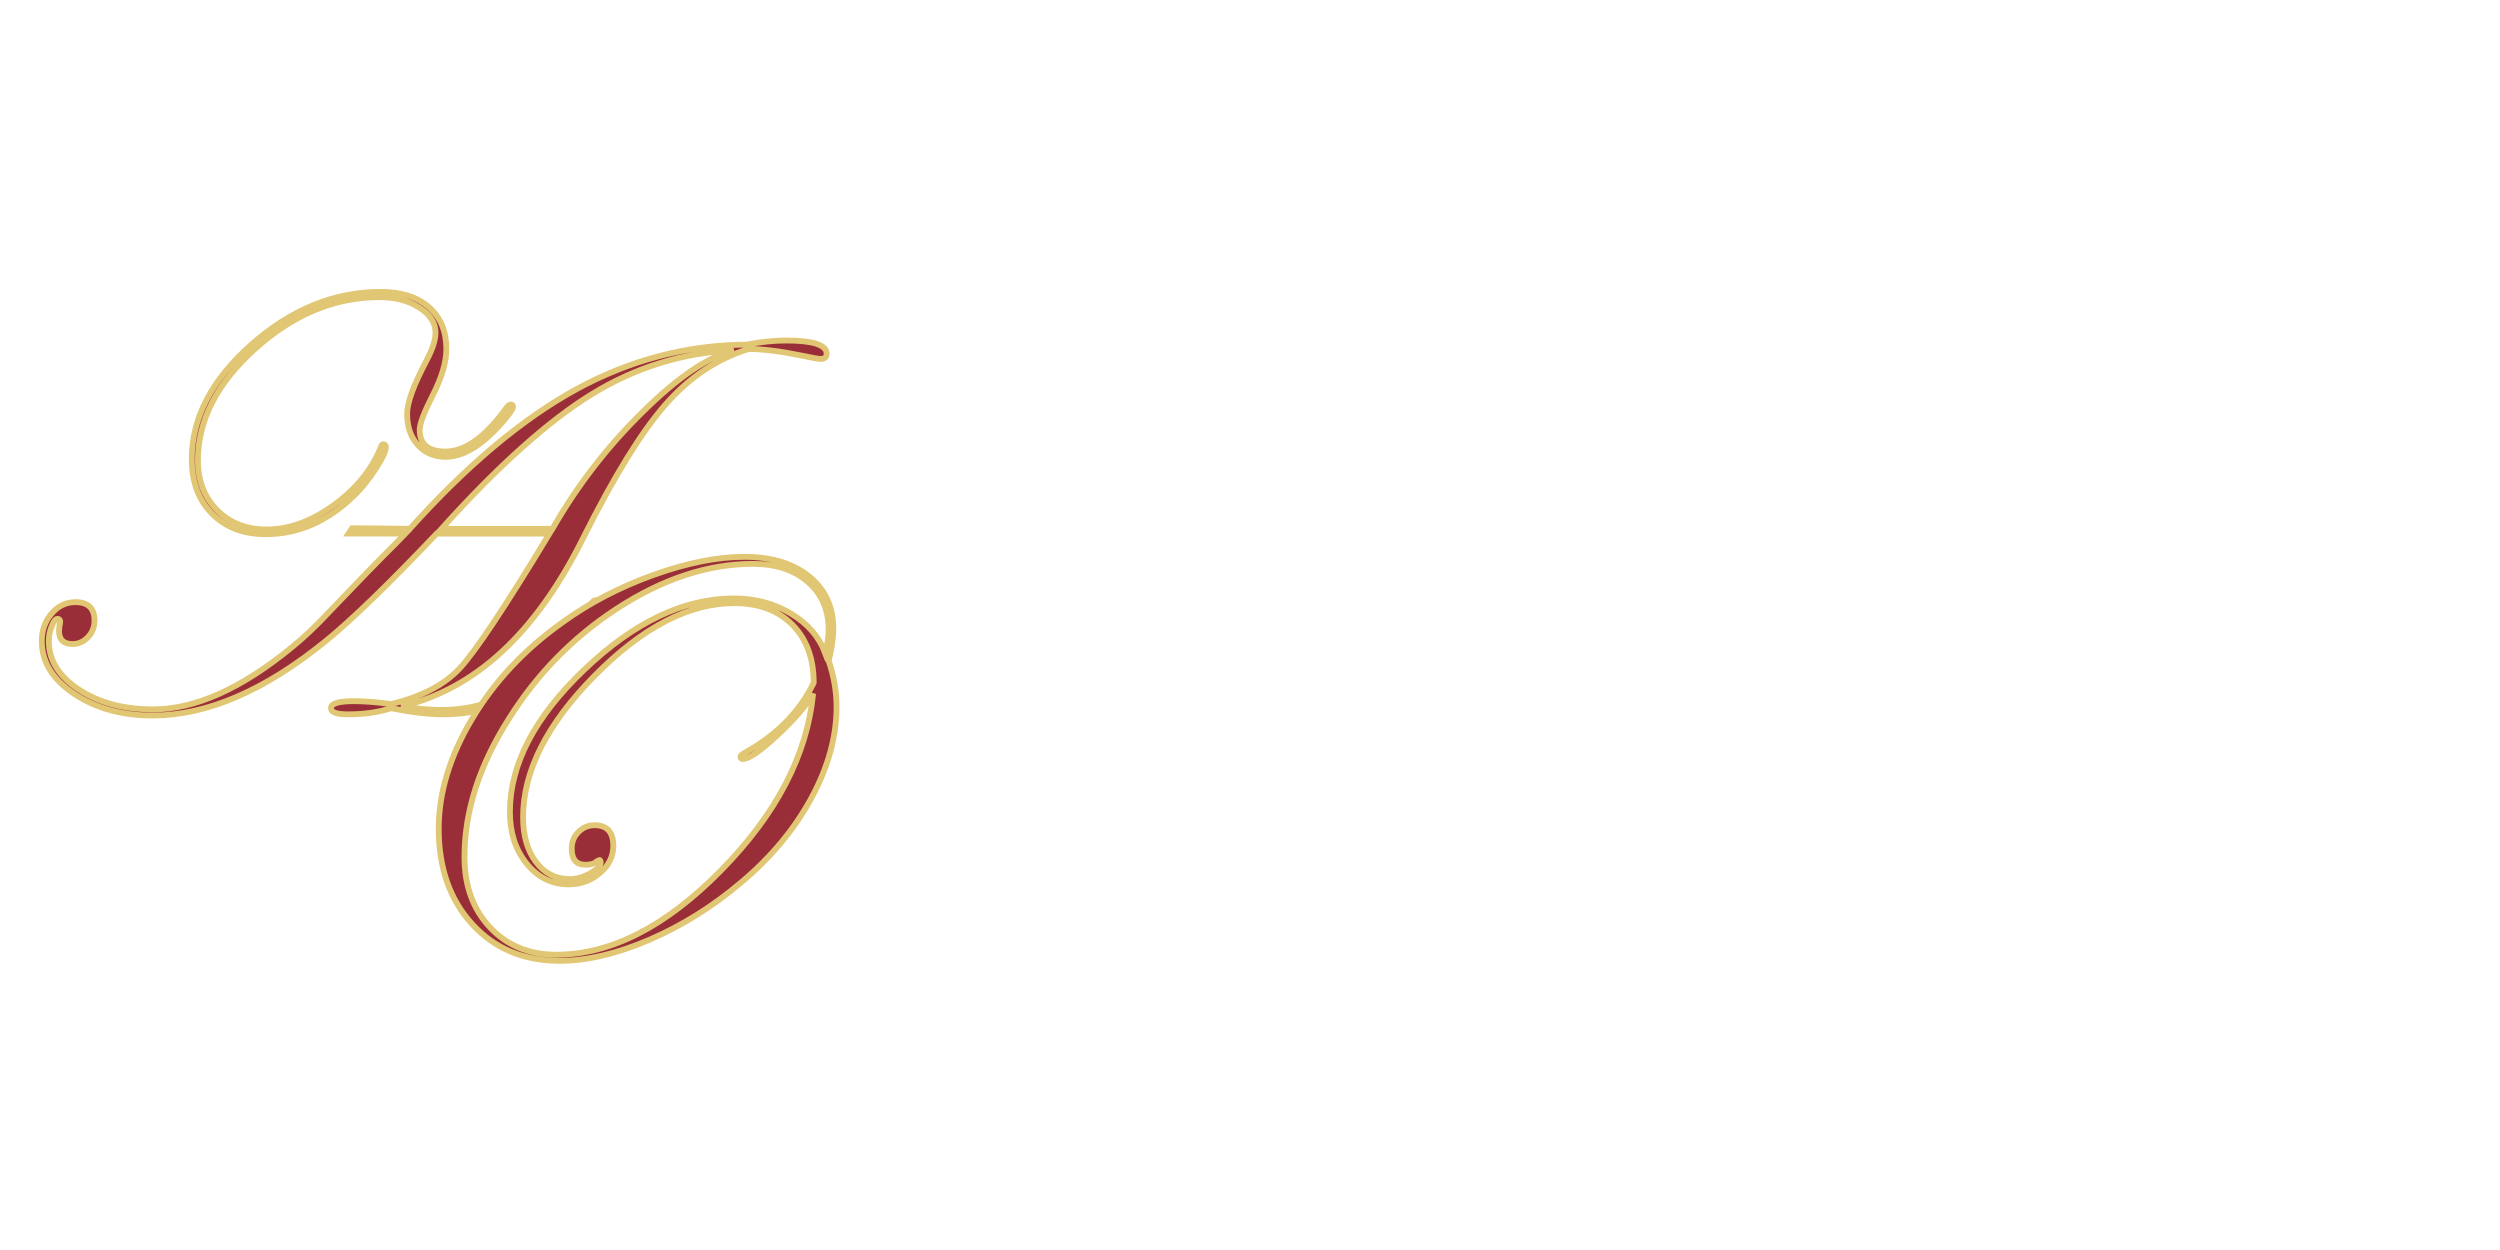
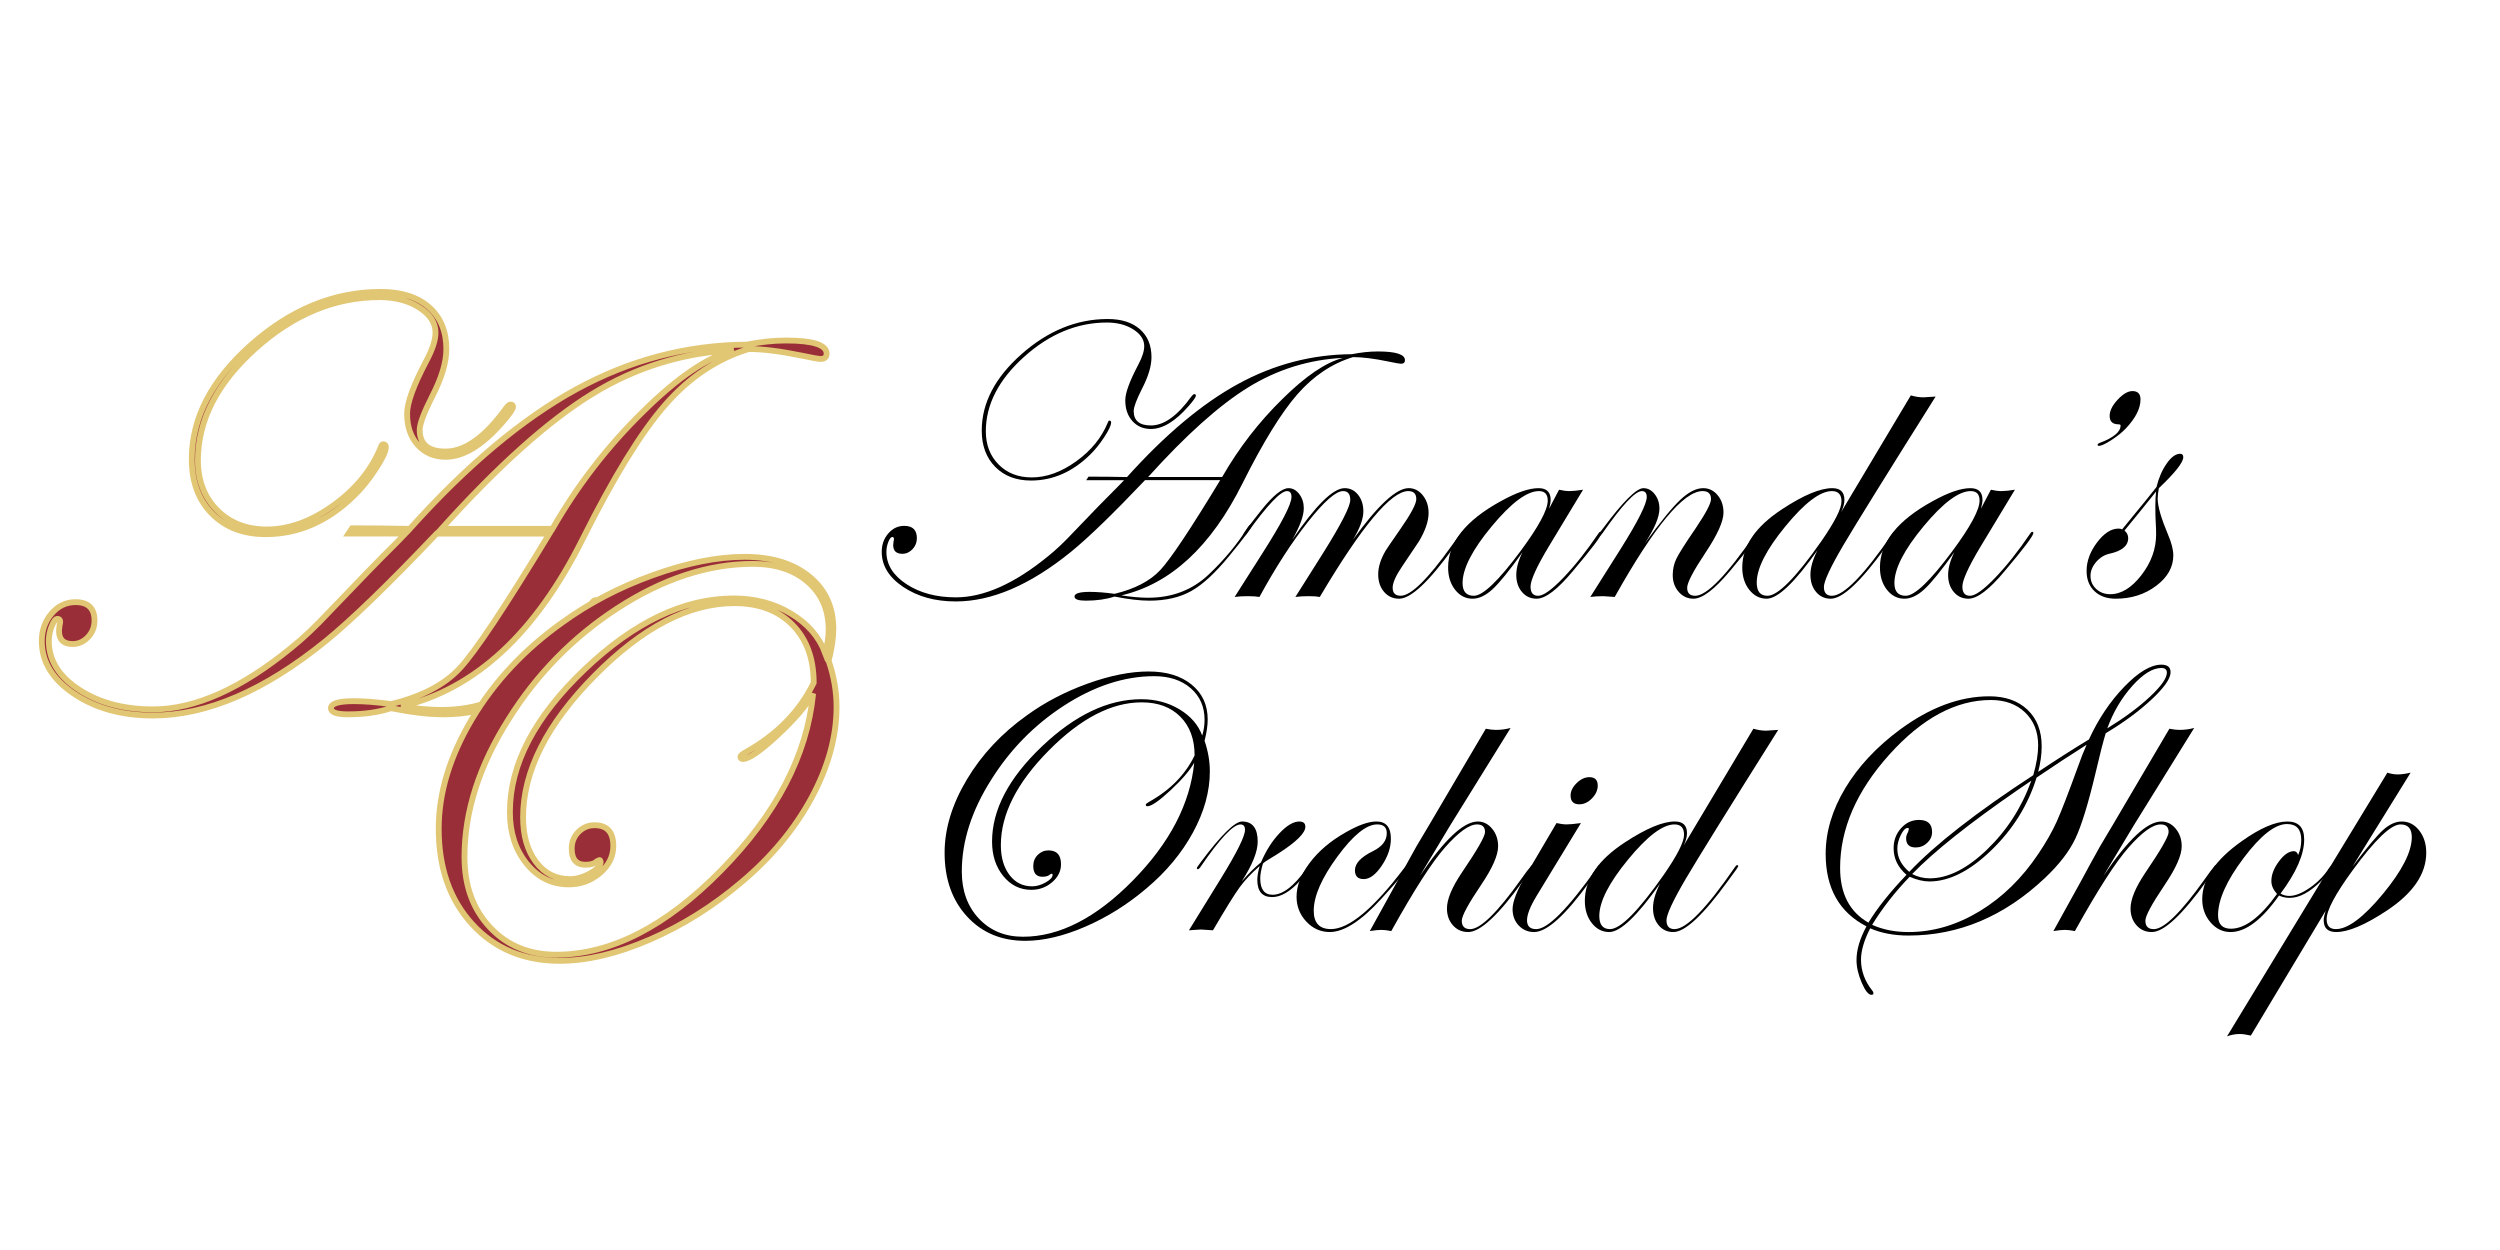
<svg xmlns="http://www.w3.org/2000/svg" version="1.1" x="0px" y="0px" width="300px" height="150px" viewBox="0 0 300 150" enable-background="new 0 0 100 100" xml:space="preserve">
  <g id="svg_logo" style="fill:#992e38; stroke:#e1c674; stroke-width:.7;">
    <g>
      <path d="M99.196,42.443c0,0.422-0.246,0.633-0.738,0.633c-0.211,0-0.997-0.141-2.355-0.422c-2.508-0.515-4.594-0.773-6.258-0.773    c-3.774,1.148-7.107,3.375-10.002,6.68c-2.895,3.305-6.193,8.661-9.896,16.066c-5.672,11.368-12.938,18.083-21.797,20.145    c1.853,0.281,3.459,0.422,4.82,0.422c4.315,0,7.939-1.385,10.872-4.154c2.837-2.676,5.195-5.515,7.071-8.52    c0.211-0.329,0.375-0.493,0.493-0.493c0.141,0,0.223,0.047,0.246,0.141c0,0.352-1.349,2.171-4.045,5.457    c-2.51,3.074-4.796,5.192-6.859,6.354c-2.064,1.16-4.585,1.742-7.562,1.742c-1.712,0-3.8-0.246-6.262-0.738    c-1.501,0.492-3.225,0.738-5.171,0.738c-1.36,0-2.04-0.246-2.04-0.738c0-0.562,0.914-0.844,2.742-0.844    c1.289,0,2.777,0.117,4.465,0.352c3.633-0.867,6.381-2.297,8.244-4.289s5.455-7.383,10.775-16.172H52.403    c-5.743,6.047-10.184,10.348-13.324,12.903c-7.336,5.953-14.25,8.93-20.742,8.93c-3.704,0-6.85-0.867-9.439-2.602    c-2.59-1.734-3.885-3.844-3.885-6.328c0-1.289,0.392-2.391,1.178-3.305c0.785-0.914,1.74-1.371,2.865-1.371    c1.523,0,2.285,0.738,2.285,2.215c0,0.773-0.262,1.436-0.786,1.987s-1.135,0.826-1.833,0.826c-1.095,0-1.642-0.527-1.642-1.583    l0.07-0.703c0.046-0.093,0.07-0.223,0.07-0.387c0-0.234-0.105-0.352-0.314-0.352c-0.232,0-0.466,0.293-0.698,0.879    c-0.233,0.586-0.35,1.184-0.35,1.793c0,2.297,1.206,4.236,3.618,5.818s5.375,2.373,8.888,2.373c5.035,0,10.573-2.473,16.615-7.418    c1.382-1.102,2.916-2.555,4.603-4.36c3.349-3.516,6.018-6.258,8.009-8.227l1.054-1.09h-6.82l0.422-0.633    c2.25,0,4.558,0.023,6.926,0.07c6.867-7.641,13.529-13.224,19.986-16.752c6.457-3.527,13.283-5.314,20.479-5.361    c1.664-0.328,3.222-0.492,4.676-0.492C97.566,40.861,99.196,41.388,99.196,42.443z M61.561,48.824    c0,0.259-0.435,0.882-1.302,1.869c-2.394,2.75-4.659,4.125-6.794,4.125c-1.361,0-2.471-0.475-3.328-1.424    s-1.285-2.197-1.285-3.744c0-1.312,0.773-3.433,2.32-6.363c0.726-1.359,1.09-2.484,1.09-3.375c0-1.172-0.65-2.174-1.951-3.006    c-1.301-0.832-2.889-1.248-4.764-1.248c-5.367,0-10.342,2.062-14.924,6.188c-4.583,4.125-6.873,8.59-6.873,13.395    c0,2.438,0.768,4.43,2.304,5.977c1.537,1.547,3.524,2.32,5.964,2.32c2.65,0,5.318-0.967,8.004-2.9s4.58-4.259,5.683-6.979    c0.07-0.234,0.164-0.352,0.281-0.352c0.211,0,0.316,0.118,0.316,0.352c0,0.492-0.411,1.366-1.231,2.619    c-0.821,1.254-1.665,2.303-2.533,3.146c-3.166,3.117-6.72,4.676-10.66,4.676c-2.674,0-4.82-0.82-6.439-2.461    c-1.618-1.64-2.427-3.82-2.427-6.539c0-4.945,2.385-9.527,7.154-13.746c4.769-4.219,9.943-6.328,15.521-6.328    c2.461,0,4.389,0.61,5.783,1.828c1.394,1.219,2.092,2.895,2.092,5.027c0,1.594-0.562,3.48-1.688,5.66    c-1.008,1.992-1.512,3.34-1.512,4.043c0,1.735,1.033,2.602,3.099,2.602c2.347,0,4.777-1.74,7.289-5.22    c0.211-0.281,0.387-0.422,0.528-0.422C61.467,48.542,61.561,48.636,61.561,48.824z M88.051,42.021    c-6.117,0.305-11.79,2.062-17.016,5.273c-5.227,3.211-11.25,8.602-18.07,16.172H66.29c3-5.226,6.621-9.914,10.863-14.062    C81.324,45.279,84.958,42.818,88.051,42.021z" />
    </g>
    <g>
      <path d="M100.386,84.821c0,3.586-1.008,7.236-3.023,10.951c-2.016,3.715-4.805,7.072-8.367,10.072    c-3.422,2.906-7.096,5.209-11.021,6.908c-3.926,1.699-7.529,2.549-10.811,2.549c-4.312,0-7.811-1.465-10.494-4.395    c-2.684-2.93-4.025-6.75-4.025-11.461c0-4.312,1.336-8.707,4.008-13.184s6.281-8.332,10.828-11.566    c3.234-2.343,6.873-4.242,10.916-5.695c4.043-1.453,7.693-2.18,10.951-2.18c3.234,0,5.818,0.786,7.752,2.355    c1.934,1.57,2.9,3.668,2.9,6.293c0,1.078-0.188,2.355-0.562,3.832C100.069,81.153,100.386,82.993,100.386,84.821z M99.437,75.54    c0-2.367-0.832-4.271-2.496-5.713c-1.665-1.441-3.855-2.162-6.574-2.162c-5.391,0-10.84,1.792-16.348,5.375    c-5.273,3.443-9.598,7.857-12.973,13.244c-3.539,5.574-5.309,11.089-5.309,16.546c0,3.466,1.025,6.288,3.076,8.467    c2.051,2.178,4.693,3.267,7.928,3.267c6.562,0,13.16-3.375,19.793-10.125c6.632-6.75,10.312-13.816,11.039-21.199    c-0.797,1.406-2.221,3.064-4.271,4.975c-2.051,1.91-3.44,2.865-4.166,2.865c-0.188,0-0.281-0.094-0.281-0.281    c0-0.117,0.188-0.281,0.562-0.492c3.797-2.109,6.539-4.898,8.227-8.367c0-2.93-0.856-5.256-2.566-6.979    c-1.711-1.723-4.031-2.584-6.961-2.584c-5.438,0-11.021,2.9-16.752,8.701s-8.596,11.467-8.596,16.998    c0,2.203,0.515,3.99,1.547,5.361c1.031,1.371,2.391,2.057,4.078,2.057c0.796,0,1.611-0.234,2.443-0.703    c0.832-0.469,1.248-0.926,1.248-1.371c-0.023-0.141-0.07-0.211-0.141-0.211l-0.316,0.141c-0.281,0.281-0.738,0.422-1.371,0.422    c-1.102,0-1.652-0.645-1.652-1.934c0-0.797,0.269-1.465,0.809-2.004c0.539-0.539,1.183-0.809,1.934-0.809    c1.5,0,2.25,0.832,2.25,2.496c0,1.242-0.533,2.32-1.6,3.234c-1.067,0.914-2.315,1.371-3.744,1.371    c-2.016,0-3.697-0.826-5.045-2.479c-1.348-1.652-2.021-3.721-2.021-6.205c0-5.719,2.982-11.42,8.947-17.104    c5.964-5.683,11.936-8.525,17.912-8.525c2.554,0,4.839,0.604,6.855,1.811c2.016,1.208,3.387,2.783,4.113,4.729    C99.296,77.415,99.437,76.478,99.437,75.54z" />
    </g>
  </g>
-   <g id="name" style="fill:none">
+   <g id="name" style="fill:#000">
    <g>
      <path d="M168.595,43.228c0,0.281-0.164,0.422-0.492,0.422c-0.141,0-0.664-0.094-1.57-0.281c-1.672-0.344-3.062-0.516-4.172-0.516    c-2.516,0.766-4.738,2.25-6.668,4.453s-4.129,5.773-6.598,10.711c-3.781,7.578-8.625,12.055-14.531,13.43    c1.235,0.188,2.307,0.281,3.213,0.281c2.877,0,5.293-0.923,7.248-2.77c1.892-1.783,3.463-3.677,4.714-5.679    c0.141-0.22,0.25-0.329,0.329-0.329c0.094,0,0.148,0.031,0.164,0.094c0,0.235-0.899,1.447-2.697,3.638    c-1.673,2.05-3.197,3.462-4.573,4.235c-1.376,0.774-3.057,1.162-5.042,1.162c-1.141,0-2.533-0.164-4.174-0.492    c-1,0.328-2.149,0.492-3.447,0.492c-0.907,0-1.36-0.164-1.36-0.492c0-0.375,0.609-0.562,1.828-0.562    c0.859,0,1.852,0.078,2.977,0.234c2.422-0.578,4.254-1.531,5.496-2.859s3.637-4.922,7.184-10.781h-9.023    c-3.828,4.031-6.789,6.898-8.883,8.602c-4.891,3.969-9.5,5.953-13.828,5.953c-2.469,0-4.566-0.578-6.293-1.734    s-2.59-2.562-2.59-4.219c0-0.859,0.262-1.594,0.785-2.203s1.16-0.914,1.91-0.914c1.016,0,1.523,0.492,1.523,1.477    c0,0.516-0.175,0.957-0.524,1.324c-0.35,0.367-0.757,0.551-1.223,0.551c-0.73,0-1.094-0.352-1.094-1.055l0.046-0.469    c0.031-0.062,0.046-0.148,0.046-0.258c0-0.156-0.07-0.234-0.209-0.234c-0.155,0-0.311,0.195-0.466,0.586s-0.233,0.789-0.233,1.195    c0,1.531,0.804,2.824,2.412,3.879c1.608,1.055,3.583,1.582,5.925,1.582c3.356,0,7.049-1.648,11.077-4.945    c0.921-0.734,1.944-1.703,3.068-2.906c2.232-2.344,4.013-4.172,5.34-5.484l0.702-0.727h-4.547l0.281-0.422    c1.5,0,3.039,0.016,4.617,0.047c4.578-5.094,9.02-8.816,13.324-11.168s8.855-3.543,13.652-3.574    c1.109-0.219,2.148-0.328,3.117-0.328C167.509,42.173,168.595,42.524,168.595,43.228z M143.505,47.481    c0,0.172-0.29,0.588-0.868,1.246c-1.596,1.833-3.106,2.75-4.53,2.75c-0.908,0-1.647-0.316-2.218-0.949s-0.856-1.465-0.856-2.496    c0-0.875,0.516-2.289,1.547-4.242c0.484-0.906,0.727-1.656,0.727-2.25c0-0.781-0.434-1.449-1.301-2.004s-1.926-0.832-3.176-0.832    c-3.578,0-6.895,1.375-9.949,4.125s-4.582,5.727-4.582,8.93c0,1.625,0.512,2.953,1.536,3.984s2.35,1.547,3.976,1.547    c1.767,0,3.545-0.645,5.336-1.934s3.053-2.84,3.789-4.652c0.047-0.156,0.109-0.234,0.188-0.234c0.141,0,0.211,0.078,0.211,0.234    c0,0.328-0.274,0.91-0.821,1.746c-0.547,0.836-1.11,1.535-1.688,2.098c-2.111,2.078-4.479,3.117-7.107,3.117    c-1.783,0-3.213-0.547-4.292-1.641c-1.079-1.094-1.618-2.547-1.618-4.359c0-3.297,1.59-6.352,4.77-9.164s6.629-4.219,10.348-4.219    c1.641,0,2.926,0.406,3.855,1.219s1.395,1.93,1.395,3.352c0,1.062-0.375,2.32-1.125,3.773c-0.672,1.328-1.008,2.227-1.008,2.695    c0,1.156,0.688,1.734,2.066,1.734c1.565,0,3.185-1.16,4.859-3.48c0.141-0.188,0.258-0.282,0.353-0.282    C143.442,47.294,143.505,47.356,143.505,47.481z M161.165,42.946c-4.078,0.203-7.859,1.375-11.344,3.516s-7.5,5.734-12.047,10.781    h8.883c2-3.484,4.414-6.609,7.242-9.375C156.681,45.118,159.103,43.478,161.165,42.946z" />
      <path d="M175.661,63.958c-0.016,0.047-0.094,0.172-0.234,0.376l-1.009,1.385c-2.941,4.084-5.116,6.126-6.523,6.126    c-0.735,0-1.338-0.273-1.807-0.82c-0.47-0.547-0.704-1.25-0.704-2.109c0-0.875,0.297-1.82,0.891-2.836    c0.109-0.188,0.68-1.023,1.711-2.508c1.312-1.875,1.969-3.102,1.969-3.68c0-0.641-0.32-0.961-0.961-0.961    c-2.062,0-5.602,4.234-10.617,12.703c-0.312-0.062-0.742-0.094-1.289-0.094c-0.641,0-1.188,0.031-1.641,0.094l3.328-5.273    c2.172-3.469,3.258-5.594,3.258-6.375c0-0.703-0.289-1.055-0.867-1.055c-0.859,0-2.266,1.234-4.219,3.703s-3.891,5.469-5.812,9    c-0.359-0.062-0.82-0.094-1.383-0.094c-0.609,0-1.141,0.031-1.594,0.094l3.352-5.273c2.312-3.625,3.469-5.867,3.469-6.727    c0-0.469-0.181-0.703-0.54-0.703c-0.768,0-2.356,1.676-4.768,5.027c-0.157,0.219-0.282,0.328-0.376,0.328    c-0.062-0.016-0.094-0.062-0.094-0.141c0-0.141,0.72-1.114,2.159-2.923c1.408-1.762,2.497-2.643,3.264-2.643    c0.5,0,0.931,0.238,1.291,0.715c0.359,0.477,0.54,1.043,0.54,1.699c0,0.906-0.461,2.164-1.383,3.773    c2.812-4.125,4.906-6.188,6.281-6.188c0.656,0,1.195,0.266,1.617,0.797s0.633,1.195,0.633,1.992c0,0.891-0.414,2.023-1.242,3.398    c2.969-4.125,5.195-6.188,6.68-6.188c0.672,0,1.238,0.289,1.699,0.867s0.691,1.281,0.691,2.109c0,0.969-0.383,2.102-1.148,3.398    c-0.016,0.016-0.688,1.016-2.016,3c-0.766,1.125-1.148,1.984-1.148,2.578c0,0.641,0.32,0.961,0.963,0.961    c1.22,0,3.238-1.972,6.055-5.915l0.728-1.01l0.423-0.517c0.078-0.156,0.156-0.234,0.234-0.234    C175.614,63.817,175.661,63.864,175.661,63.958z" />
      <path d="M192.185,63.958c0,0.329-1.142,1.847-3.426,4.554c-1.846,2.222-3.301,3.333-4.364,3.333c-0.72,0-1.307-0.27-1.76-0.809    c-0.454-0.539-0.681-1.215-0.681-2.027c0-0.844,0.25-1.758,0.75-2.742c-1.562,2.188-2.758,3.664-3.586,4.43    s-1.633,1.148-2.414,1.148c-0.828,0-1.523-0.355-2.086-1.066s-0.844-1.605-0.844-2.684c0-3,2.117-5.656,6.352-7.969    c1.859-1.031,3.359-1.547,4.5-1.547c0.969,0,1.453,0.469,1.453,1.406c0,0.266-0.062,0.617-0.188,1.055l1.195-2.273    c0.469,0.109,0.883,0.164,1.242,0.164c0.422,0,0.969-0.055,1.641-0.164l-4.148,6.867c-1.438,2.406-2.156,3.992-2.156,4.758    c0,0.734,0.305,1.102,0.915,1.102c0.626,0,1.628-0.716,3.005-2.147c1.377-1.433,2.777-3.196,4.201-5.294    c0.094-0.156,0.18-0.234,0.258-0.234C192.138,63.817,192.185,63.864,192.185,63.958z M185.728,60.079    c0-0.766-0.352-1.148-1.055-1.148c-1.438,0-3.324,1.406-5.66,4.219s-3.504,5.086-3.504,6.82c0,1.016,0.453,1.523,1.359,1.523    c1.078,0,2.945-1.789,5.602-5.367C184.642,63.188,185.728,61.173,185.728,60.079z" />
      <path d="M211.005,63.958c0,0.329-1.134,1.847-3.402,4.554c-1.861,2.222-3.324,3.333-4.388,3.333c-0.704,0-1.295-0.273-1.771-0.82    c-0.478-0.547-0.716-1.219-0.716-2.016c0-0.703,0.145-1.355,0.434-1.957s1.043-1.793,2.262-3.574    c1.266-1.875,1.898-3.07,1.898-3.586c0-0.641-0.336-0.961-1.008-0.961c-2.281,0-5.797,4.234-10.547,12.703    c-0.766-0.062-1.227-0.094-1.383-0.094c-0.547,0-1.062,0.031-1.547,0.094l3.656-5.789c2.078-3.312,3.117-5.383,3.117-6.211    c0-0.469-0.196-0.703-0.587-0.703c-0.799,0-2.372,1.684-4.721,5.051c-0.142,0.203-0.251,0.312-0.329,0.328    c-0.078,0-0.125-0.047-0.141-0.141c0.016-0.078,0.047-0.141,0.094-0.188l0.446-0.588c2.394-3.209,4.006-4.814,4.836-4.814    c0.532,0,0.985,0.242,1.361,0.727s0.563,1.062,0.563,1.734c0,1-0.586,2.391-1.758,4.172c1.844-2.547,3.262-4.289,4.254-5.227    s1.91-1.406,2.754-1.406c0.688,0,1.266,0.281,1.734,0.844s0.703,1.258,0.703,2.086c0,1.047-0.719,2.648-2.156,4.805    c-1.469,2.203-2.203,3.609-2.203,4.219c0,0.641,0.32,0.961,0.963,0.961c1.392,0,3.794-2.48,7.205-7.441    c0.078-0.156,0.156-0.234,0.234-0.234C210.958,63.817,211.005,63.864,211.005,63.958z" />
      <path d="M232.274,47.587c-5.859,9.312-9.555,15.266-11.086,17.859c-1.547,2.641-2.32,4.305-2.32,4.992    c0,0.703,0.32,1.055,0.963,1.055c1.424,0,3.841-2.48,7.252-7.441c0.094-0.156,0.18-0.234,0.258-0.234    c0.094,0,0.141,0.047,0.141,0.141c-0.016,0.047-0.094,0.172-0.234,0.376l-1.009,1.385c-2.957,4.084-5.14,6.126-6.547,6.126    c-0.72,0-1.307-0.27-1.76-0.809c-0.454-0.539-0.681-1.23-0.681-2.074s0.281-1.82,0.844-2.93c-2.734,3.875-4.766,5.812-6.094,5.812    c-0.828,0-1.523-0.355-2.086-1.066s-0.844-1.605-0.844-2.684c0-2.578,1.602-4.914,4.805-7.008c2.547-1.672,4.547-2.508,6-2.508    c0.969,0,1.453,0.469,1.453,1.406c0,0.438-0.133,0.93-0.398,1.477l8.367-14.016c0.516,0.156,1.023,0.234,1.523,0.234    C230.946,47.681,231.431,47.649,232.274,47.587z M220.978,60.173c0-0.828-0.383-1.242-1.148-1.242    c-1.406,0-3.262,1.402-5.566,4.207s-3.457,5.066-3.457,6.785c0,1.047,0.43,1.57,1.289,1.57c1.25,0,3.398-2.172,6.445-6.516    C220.165,62.634,220.978,61.032,220.978,60.173z" />
      <path d="M244.005,63.958c0,0.329-1.142,1.847-3.426,4.554c-1.846,2.222-3.301,3.333-4.364,3.333c-0.72,0-1.307-0.27-1.76-0.809    c-0.454-0.539-0.681-1.215-0.681-2.027c0-0.844,0.25-1.758,0.75-2.742c-1.562,2.188-2.758,3.664-3.586,4.43    s-1.633,1.148-2.414,1.148c-0.828,0-1.523-0.355-2.086-1.066s-0.844-1.605-0.844-2.684c0-3,2.117-5.656,6.352-7.969    c1.859-1.031,3.359-1.547,4.5-1.547c0.969,0,1.453,0.469,1.453,1.406c0,0.266-0.062,0.617-0.188,1.055l1.195-2.273    c0.469,0.109,0.883,0.164,1.242,0.164c0.422,0,0.969-0.055,1.641-0.164l-4.148,6.867c-1.438,2.406-2.156,3.992-2.156,4.758    c0,0.734,0.305,1.102,0.915,1.102c0.626,0,1.628-0.716,3.005-2.147c1.377-1.433,2.777-3.196,4.201-5.294    c0.094-0.156,0.18-0.234,0.258-0.234C243.958,63.817,244.005,63.864,244.005,63.958z M237.548,60.079    c0-0.766-0.352-1.148-1.055-1.148c-1.438,0-3.324,1.406-5.66,4.219s-3.504,5.086-3.504,6.82c0,1.016,0.453,1.523,1.359,1.523    c1.078,0,2.945-1.789,5.602-5.367C236.462,63.188,237.548,61.173,237.548,60.079z" />
      <path d="M256.86,47.94c0,1.064-0.58,2.215-1.738,3.451c-0.438,0.47-1.019,0.939-1.738,1.409c-0.721,0.469-1.23,0.704-1.527,0.704    c-0.094,0-0.141-0.047-0.141-0.141c0-0.078,0.062-0.141,0.188-0.188c1.711-0.642,2.566-1.346,2.566-2.113    c0-0.094-0.078-0.141-0.234-0.141c-0.719,0-1.078-0.336-1.078-1.01c0-0.61,0.32-1.26,0.961-1.949s1.234-1.033,1.781-1.033    C256.54,46.931,256.86,47.267,256.86,47.94z" />
      <path d="M261.993,54.864c0,0.623-0.977,1.861-2.93,3.715c-0.094,0.484-0.141,0.906-0.141,1.266c0,0.906,0.414,2.344,1.242,4.312    c0.422,0.984,0.633,1.812,0.633,2.484c0,1.406-0.684,2.625-2.051,3.656s-2.988,1.547-4.863,1.547c-1.062,0-1.91-0.301-2.543-0.902    s-0.949-1.41-0.949-2.426c0-1.172,0.418-2.312,1.254-3.422s1.699-1.664,2.59-1.664c0.156,0,0.297,0.031,0.422,0.094l1.875-2.297    c0.562-0.672,1.312-1.602,2.25-2.789c0.266-1.094,0.672-2.031,1.219-2.812s1.086-1.172,1.617-1.172    C261.868,54.454,261.993,54.591,261.993,54.864z M258.735,64.11c0-0.469-0.016-0.934-0.047-1.395s-0.047-1.121-0.047-1.98    c0-0.703,0.031-1.289,0.094-1.758c-0.875,1.109-2.141,2.672-3.797,4.688c0.297,0.25,0.445,0.555,0.445,0.914    c0,0.922-0.758,1.547-2.273,1.875c-0.609,0.141-1.137,0.473-1.582,0.996s-0.668,1.074-0.668,1.652c0,0.625,0.227,1.148,0.68,1.57    s1.016,0.633,1.688,0.633c1.312,0,2.559-0.762,3.738-2.285S258.735,65.86,258.735,64.11z" />
      <path d="M145.181,92.579c0,2.391-0.672,4.824-2.016,7.301s-3.203,4.715-5.578,6.715c-2.281,1.938-4.73,3.473-7.348,4.605    s-5.02,1.699-7.207,1.699c-2.875,0-5.207-0.977-6.996-2.93s-2.684-4.5-2.684-7.641c0-2.875,0.891-5.805,2.672-8.789    s4.188-5.555,7.219-7.711c2.156-1.562,4.582-2.828,7.277-3.797s5.129-1.453,7.301-1.453c2.156,0,3.879,0.523,5.168,1.57    s1.934,2.445,1.934,4.195c0,0.719-0.125,1.57-0.375,2.555C144.97,90.134,145.181,91.36,145.181,92.579z M144.548,86.392    c0-1.578-0.555-2.848-1.664-3.809s-2.57-1.441-4.383-1.441c-3.594,0-7.227,1.194-10.898,3.583    c-3.516,2.296-6.398,5.238-8.648,8.83c-2.359,3.716-3.539,7.393-3.539,11.03c0,2.311,0.684,4.192,2.051,5.645    c1.367,1.451,3.129,2.178,5.285,2.178c4.375,0,8.773-2.25,13.195-6.75s6.875-9.211,7.359-14.133    c-0.531,0.938-1.48,2.043-2.848,3.316s-2.293,1.91-2.777,1.91c-0.125,0-0.188-0.062-0.188-0.188c0-0.078,0.125-0.188,0.375-0.328    c2.531-1.406,4.359-3.266,5.484-5.578c0-1.953-0.57-3.504-1.711-4.652s-2.688-1.723-4.641-1.723    c-3.625,0-7.348,1.934-11.168,5.801s-5.73,7.645-5.73,11.332c0,1.469,0.344,2.66,1.031,3.574s1.594,1.371,2.719,1.371    c0.531,0,1.074-0.156,1.629-0.469s0.832-0.617,0.832-0.914c-0.016-0.094-0.047-0.141-0.094-0.141l-0.211,0.094    c-0.188,0.188-0.492,0.281-0.914,0.281c-0.734,0-1.102-0.43-1.102-1.289c0-0.531,0.18-0.977,0.539-1.336s0.789-0.539,1.289-0.539    c1,0,1.5,0.555,1.5,1.664c0,0.828-0.355,1.547-1.066,2.156s-1.543,0.914-2.496,0.914c-1.344,0-2.465-0.551-3.363-1.652    s-1.348-2.48-1.348-4.137c0-3.812,1.988-7.613,5.965-11.402s7.957-5.684,11.941-5.684c1.703,0,3.227,0.402,4.57,1.207    s2.258,1.855,2.742,3.152C144.454,87.642,144.548,87.017,144.548,86.392z" />
      <path d="M157.427,103.958c0,0.126-0.47,0.697-1.408,1.717c-1.19,1.316-2.31,1.975-3.358,1.975c-1.189,0-1.784-0.688-1.784-2.062    c0-0.438,0.094-0.992,0.281-1.664c-0.984,0.859-1.785,1.711-2.402,2.555s-1.684,2.562-3.199,5.156    c-0.828-0.062-1.312-0.094-1.453-0.094c-0.062,0-0.539,0.031-1.43,0.094l3.844-6.234c1.922-3.125,2.883-5.062,2.883-5.812    c0-0.438-0.18-0.656-0.54-0.656c-0.877,0-2.466,1.684-4.768,5.051c-0.141,0.219-0.267,0.328-0.376,0.328    c-0.062-0.016-0.094-0.062-0.094-0.141c0.016-0.078,0.047-0.141,0.094-0.188l0.423-0.588c2.41-3.209,4.045-4.814,4.906-4.814    c1.252,0,1.878,0.805,1.878,2.414c0,1.203-0.641,2.797-1.922,4.781c0.812-0.938,1.586-1.703,2.32-2.297    c0.594-1.391,1.332-2.555,2.215-3.492s1.676-1.406,2.379-1.406c0.484,0,0.727,0.211,0.727,0.633c0,0.75-1.086,1.82-3.258,3.211    c-0.344,0.219-0.859,0.539-1.547,0.961l-0.281,0.234c-0.219,0.719-0.328,1.312-0.328,1.781c0,1.312,0.493,1.969,1.479,1.969    c1.221,0,2.551-1.011,3.992-3.033c0.312-0.345,0.509-0.518,0.587-0.518C157.38,103.817,157.427,103.864,157.427,103.958z" />
      <path d="M169.028,103.958c0,0.203-1.103,1.518-3.308,3.943c-2.408,2.629-4.457,3.943-6.146,3.943    c-1.095,0-2.033-0.418-2.815-1.254s-1.173-1.832-1.173-2.988c0-1.312,0.531-2.672,1.594-4.078s2.492-2.617,4.289-3.633    c1.516-0.875,2.75-1.312,3.703-1.312c1.156,0,1.734,0.688,1.734,2.062c0,1.078-0.363,2.156-1.09,3.234s-1.449,1.617-2.168,1.617    c-0.703,0-1.055-0.352-1.055-1.055c0-0.828,0.719-1.594,2.156-2.297c1.109-0.547,1.664-1.266,1.664-2.156    c0-0.703-0.383-1.055-1.148-1.055c-1.297,0-2.891,1.289-4.781,3.867s-2.836,4.742-2.836,6.492c0,1.469,0.688,2.203,2.064,2.203    c2.159,0,5.084-2.434,8.775-7.301c0.203-0.25,0.352-0.375,0.445-0.375C168.997,103.833,169.028,103.88,169.028,103.958z" />
      <path d="M184.005,103.911c0,0.125-0.078,0.267-0.234,0.423l-1.01,1.385c-2.94,4.084-5.13,6.126-6.569,6.126    c-0.751,0-1.365-0.27-1.842-0.809c-0.478-0.539-0.716-1.215-0.716-2.027c0-1.094,0.594-2.523,1.781-4.289    c1.859-2.734,2.789-4.359,2.789-4.875c0-0.609-0.32-0.914-0.961-0.914c-0.938,0-2.219,0.922-3.844,2.766    c-1.562,1.766-3.711,5.109-6.445,10.031c-0.469-0.094-0.867-0.141-1.195-0.141c-0.344,0-0.805,0.047-1.383,0.141l3.445-6.234    c0.469-0.891,1.188-2.203,2.156-3.938c0.516-0.844,2.102-3.531,4.758-8.062l3.562-6.047c0.469,0.094,0.867,0.141,1.195,0.141    c0.625,0,1.219-0.078,1.781-0.234c-1.625,2.609-4.047,6.516-7.266,11.719c-0.094,0.156-1.305,2.172-3.633,6.047    c2.938-4.359,5.258-6.539,6.961-6.539c0.672,0,1.246,0.289,1.723,0.867s0.715,1.281,0.715,2.109c0,1.078-0.688,2.633-2.062,4.664    c-1.531,2.266-2.297,3.688-2.297,4.266c0,0.672,0.336,1.008,1.01,1.008c1.22,0,3.238-1.972,6.055-5.915l0.728-1.01l0.423-0.517    c0.078-0.156,0.172-0.234,0.281-0.234C183.974,103.817,184.005,103.849,184.005,103.911z" />
      <path d="M192.067,103.958c-0.016,0.047-0.094,0.172-0.234,0.376l-1.009,1.385c-2.941,4.084-5.187,6.126-6.734,6.126    c-0.735,0-1.349-0.262-1.842-0.785s-0.739-1.176-0.739-1.957c0-0.906,0.539-2.281,1.617-4.125l3.656-6.211    c0.484,0.109,0.867,0.164,1.148,0.164c0.422,0,1.016-0.055,1.781-0.164l-5.32,8.742c-0.766,1.266-1.148,2.242-1.148,2.93    c0,0.703,0.367,1.055,1.104,1.055c1.392,0,3.841-2.48,7.346-7.441c0.078-0.156,0.156-0.234,0.234-0.234    C192.021,103.817,192.067,103.864,192.067,103.958z M191.728,94.267c0,0.547-0.23,1.059-0.691,1.535s-0.965,0.715-1.512,0.715    c-0.703,0-1.055-0.352-1.055-1.055c0-0.516,0.242-1.012,0.727-1.488s0.992-0.715,1.523-0.715    C191.392,93.259,191.728,93.595,191.728,94.267z" />
      <path d="M213.384,87.587c-5.859,9.312-9.555,15.266-11.086,17.859c-1.547,2.641-2.32,4.305-2.32,4.992    c0,0.703,0.32,1.055,0.963,1.055c1.424,0,3.841-2.48,7.252-7.441c0.094-0.156,0.18-0.234,0.258-0.234    c0.094,0,0.141,0.047,0.141,0.141c-0.016,0.047-0.094,0.172-0.234,0.376l-1.009,1.385c-2.957,4.084-5.14,6.126-6.547,6.126    c-0.72,0-1.307-0.27-1.76-0.809c-0.454-0.539-0.681-1.23-0.681-2.074s0.281-1.82,0.844-2.93c-2.734,3.875-4.766,5.812-6.094,5.812    c-0.828,0-1.523-0.355-2.086-1.066s-0.844-1.605-0.844-2.684c0-2.578,1.602-4.914,4.805-7.008c2.547-1.672,4.547-2.508,6-2.508    c0.969,0,1.453,0.469,1.453,1.406c0,0.438-0.133,0.93-0.398,1.477l8.367-14.016c0.516,0.156,1.023,0.234,1.523,0.234    C212.056,87.681,212.54,87.649,213.384,87.587z M202.087,100.173c0-0.828-0.383-1.242-1.148-1.242    c-1.406,0-3.262,1.402-5.566,4.207s-3.457,5.066-3.457,6.785c0,1.047,0.43,1.57,1.289,1.57c1.25,0,3.398-2.172,6.445-6.516    C201.274,102.634,202.087,101.032,202.087,100.173z" />
      <path d="M260.47,80.673c0,0.75-0.754,1.832-2.262,3.246s-3.348,2.77-5.52,4.066c-0.281,0.891-0.695,2.508-1.242,4.852    c-0.875,3.672-1.68,6.277-2.414,7.816s-1.945,3.105-3.633,4.699c-4.875,4.609-10.336,6.914-16.383,6.914    c-1.734,0-3.266-0.289-4.594-0.867c-0.734,1.439-1.102,2.691-1.102,3.756c0,1.346,0.449,2.582,1.348,3.709    c0.094,0.094,0.141,0.203,0.141,0.328s-0.078,0.188-0.234,0.188c-0.361,0-0.751-0.485-1.168-1.455    c-0.417-0.971-0.625-1.878-0.625-2.723c0-1.221,0.398-2.566,1.195-4.037c-3.266-1.688-4.898-4.586-4.898-8.695    c0-2.641,0.781-5.266,2.344-7.875s3.758-4.961,6.586-7.055c3.609-2.656,7.18-3.984,10.711-3.984c1.922,0,3.449,0.539,4.582,1.617    s1.699,2.539,1.699,4.383c0,0.984-0.141,2.008-0.422,3.07c2.297-1.531,4.328-2.828,6.094-3.891    c1.125-2.453,2.539-4.562,4.242-6.328s3.188-2.648,4.453-2.648C260.103,79.759,260.47,80.063,260.47,80.673z M244.579,89.462    c0-1.641-0.52-2.961-1.559-3.961s-2.41-1.5-4.113-1.5c-4.203,0-8.27,2.188-12.199,6.562s-5.895,8.906-5.895,13.594    c0,3.078,1.133,5.266,3.398,6.562c1.062-1.75,2.586-3.664,4.57-5.742c-1.031-0.891-1.547-1.953-1.547-3.188    c0-0.938,0.297-1.738,0.891-2.402s1.312-0.996,2.156-0.996c1.047,0,1.57,0.484,1.57,1.453c0,0.5-0.195,0.934-0.586,1.301    s-0.852,0.551-1.383,0.551c-0.766,0-1.148-0.367-1.148-1.102c0-0.234,0.078-0.484,0.234-0.75c0.062-0.203,0.094-0.32,0.094-0.352    c0-0.094-0.047-0.141-0.141-0.141c-0.266,0-0.539,0.281-0.82,0.844s-0.422,1.117-0.422,1.664c0,1.031,0.477,1.953,1.43,2.766    c3.141-3.312,8.102-7.18,14.883-11.602C244.384,91.649,244.579,90.462,244.579,89.462z M250.392,89.368    c-1.828,1.156-3.828,2.469-6,3.938c-1.031,3.312-2.84,6.219-5.426,8.719s-5.066,3.75-7.441,3.75c-0.719,0-1.508-0.188-2.367-0.562    c-1.766,1.828-3.266,3.75-4.5,5.766c1.281,0.578,2.734,0.867,4.359,0.867c2.938,0,5.781-0.832,8.531-2.496    s5.109-3.973,7.078-6.926c0.922-1.375,1.648-2.652,2.18-3.832s1.391-3.402,2.578-6.668    C249.665,91.11,250.001,90.259,250.392,89.368z M243.759,93.681l-1.547,1.055c-5.891,4.062-10.141,7.445-12.75,10.148    c0.656,0.344,1.359,0.516,2.109,0.516c2.188,0,4.477-1.148,6.867-3.445S242.603,96.899,243.759,93.681z M260.024,80.72    c0-0.375-0.219-0.562-0.656-0.562c-1.047,0-2.215,0.723-3.504,2.168s-2.285,3.137-2.988,5.074c2.062-1.266,3.77-2.531,5.121-3.797    S260.024,81.376,260.024,80.72z" />
      <path d="M266.036,103.911c0,0.125-0.078,0.267-0.234,0.423l-1.01,1.385c-2.94,4.084-5.13,6.126-6.569,6.126    c-0.751,0-1.365-0.27-1.842-0.809c-0.478-0.539-0.716-1.215-0.716-2.027c0-1.094,0.594-2.523,1.781-4.289    c1.859-2.734,2.789-4.359,2.789-4.875c0-0.609-0.32-0.914-0.961-0.914c-0.938,0-2.219,0.922-3.844,2.766    c-1.562,1.766-3.711,5.109-6.445,10.031c-0.469-0.094-0.867-0.141-1.195-0.141c-0.344,0-0.805,0.047-1.383,0.141l3.445-6.234    c0.469-0.891,1.188-2.203,2.156-3.938c0.516-0.844,2.102-3.531,4.758-8.062l3.562-6.047c0.469,0.094,0.867,0.141,1.195,0.141    c0.625,0,1.219-0.078,1.781-0.234c-1.625,2.609-4.047,6.516-7.266,11.719c-0.094,0.156-1.305,2.172-3.633,6.047    c2.938-4.359,5.258-6.539,6.961-6.539c0.672,0,1.246,0.289,1.723,0.867s0.715,1.281,0.715,2.109c0,1.078-0.688,2.633-2.062,4.664    c-1.531,2.266-2.297,3.688-2.297,4.266c0,0.672,0.336,1.008,1.01,1.008c1.22,0,3.238-1.972,6.055-5.915l0.728-1.01l0.423-0.517    c0.078-0.156,0.172-0.234,0.281-0.234C266.005,103.817,266.036,103.849,266.036,103.911z" />
      <path d="M279.958,103.935c0,0.249-0.461,0.834-1.384,1.752c-1.376,1.371-2.643,2.057-3.8,2.057c-0.484,0-0.915-0.094-1.29-0.281    c-2.063,2.922-4.003,4.383-5.816,4.383c-0.938,0-1.74-0.387-2.404-1.16c-0.665-0.773-0.997-1.699-0.997-2.777    c0-2.406,1.578-4.727,4.734-6.961c2.219-1.578,4.047-2.367,5.484-2.367c1.344,0,2.016,0.719,2.016,2.156    c0,1.797-0.945,3.961-2.836,6.492c0.312,0.188,0.664,0.281,1.055,0.281c0.703,0,1.524-0.327,2.465-0.981    c0.939-0.653,1.707-1.44,2.303-2.359c0.173-0.218,0.299-0.327,0.377-0.327C279.927,103.841,279.958,103.872,279.958,103.935z     M276.149,100.782c0-1.266-0.57-1.898-1.711-1.898c-1.422,0-3.156,1.359-5.203,4.078s-3.07,5.008-3.07,6.867    c0,1.078,0.516,1.617,1.547,1.617c1.688,0,3.531-1.391,5.531-4.172c-0.453-0.5-0.68-1.016-0.68-1.547    c0-0.766,0.305-1.555,0.914-2.367s1.203-1.219,1.781-1.219c0.25,0,0.422,0.156,0.516,0.469    C276.024,102.063,276.149,101.454,276.149,100.782z" />
      <path d="M291.149,102.329c0,2.547-1.586,4.867-4.758,6.961c-2.578,1.703-4.594,2.555-6.047,2.555c-1,0-1.5-0.469-1.5-1.406    c0-0.281,0.078-0.664,0.234-1.148l-8.977,14.977c-0.547-0.125-0.992-0.188-1.336-0.188c-0.516,0-1.023,0.094-1.523,0.281    l19.242-31.641c0.422,0.141,0.836,0.211,1.242,0.211c0.422,0,0.938-0.07,1.547-0.211l-6.961,11.25    c1.672-2.219,2.887-3.672,3.645-4.359s1.512-1.031,2.262-1.031c0.828,0,1.523,0.359,2.086,1.078S291.149,101.267,291.149,102.329z     M289.415,100.454c0-1.016-0.453-1.523-1.359-1.523c-1.141,0-3.055,1.836-5.742,5.508c-2.078,2.844-3.117,4.797-3.117,5.859    c0,0.797,0.367,1.195,1.102,1.195c1.438,0,3.316-1.402,5.637-4.207S289.415,102.204,289.415,100.454z" />
    </g>
  </g>
</svg>
